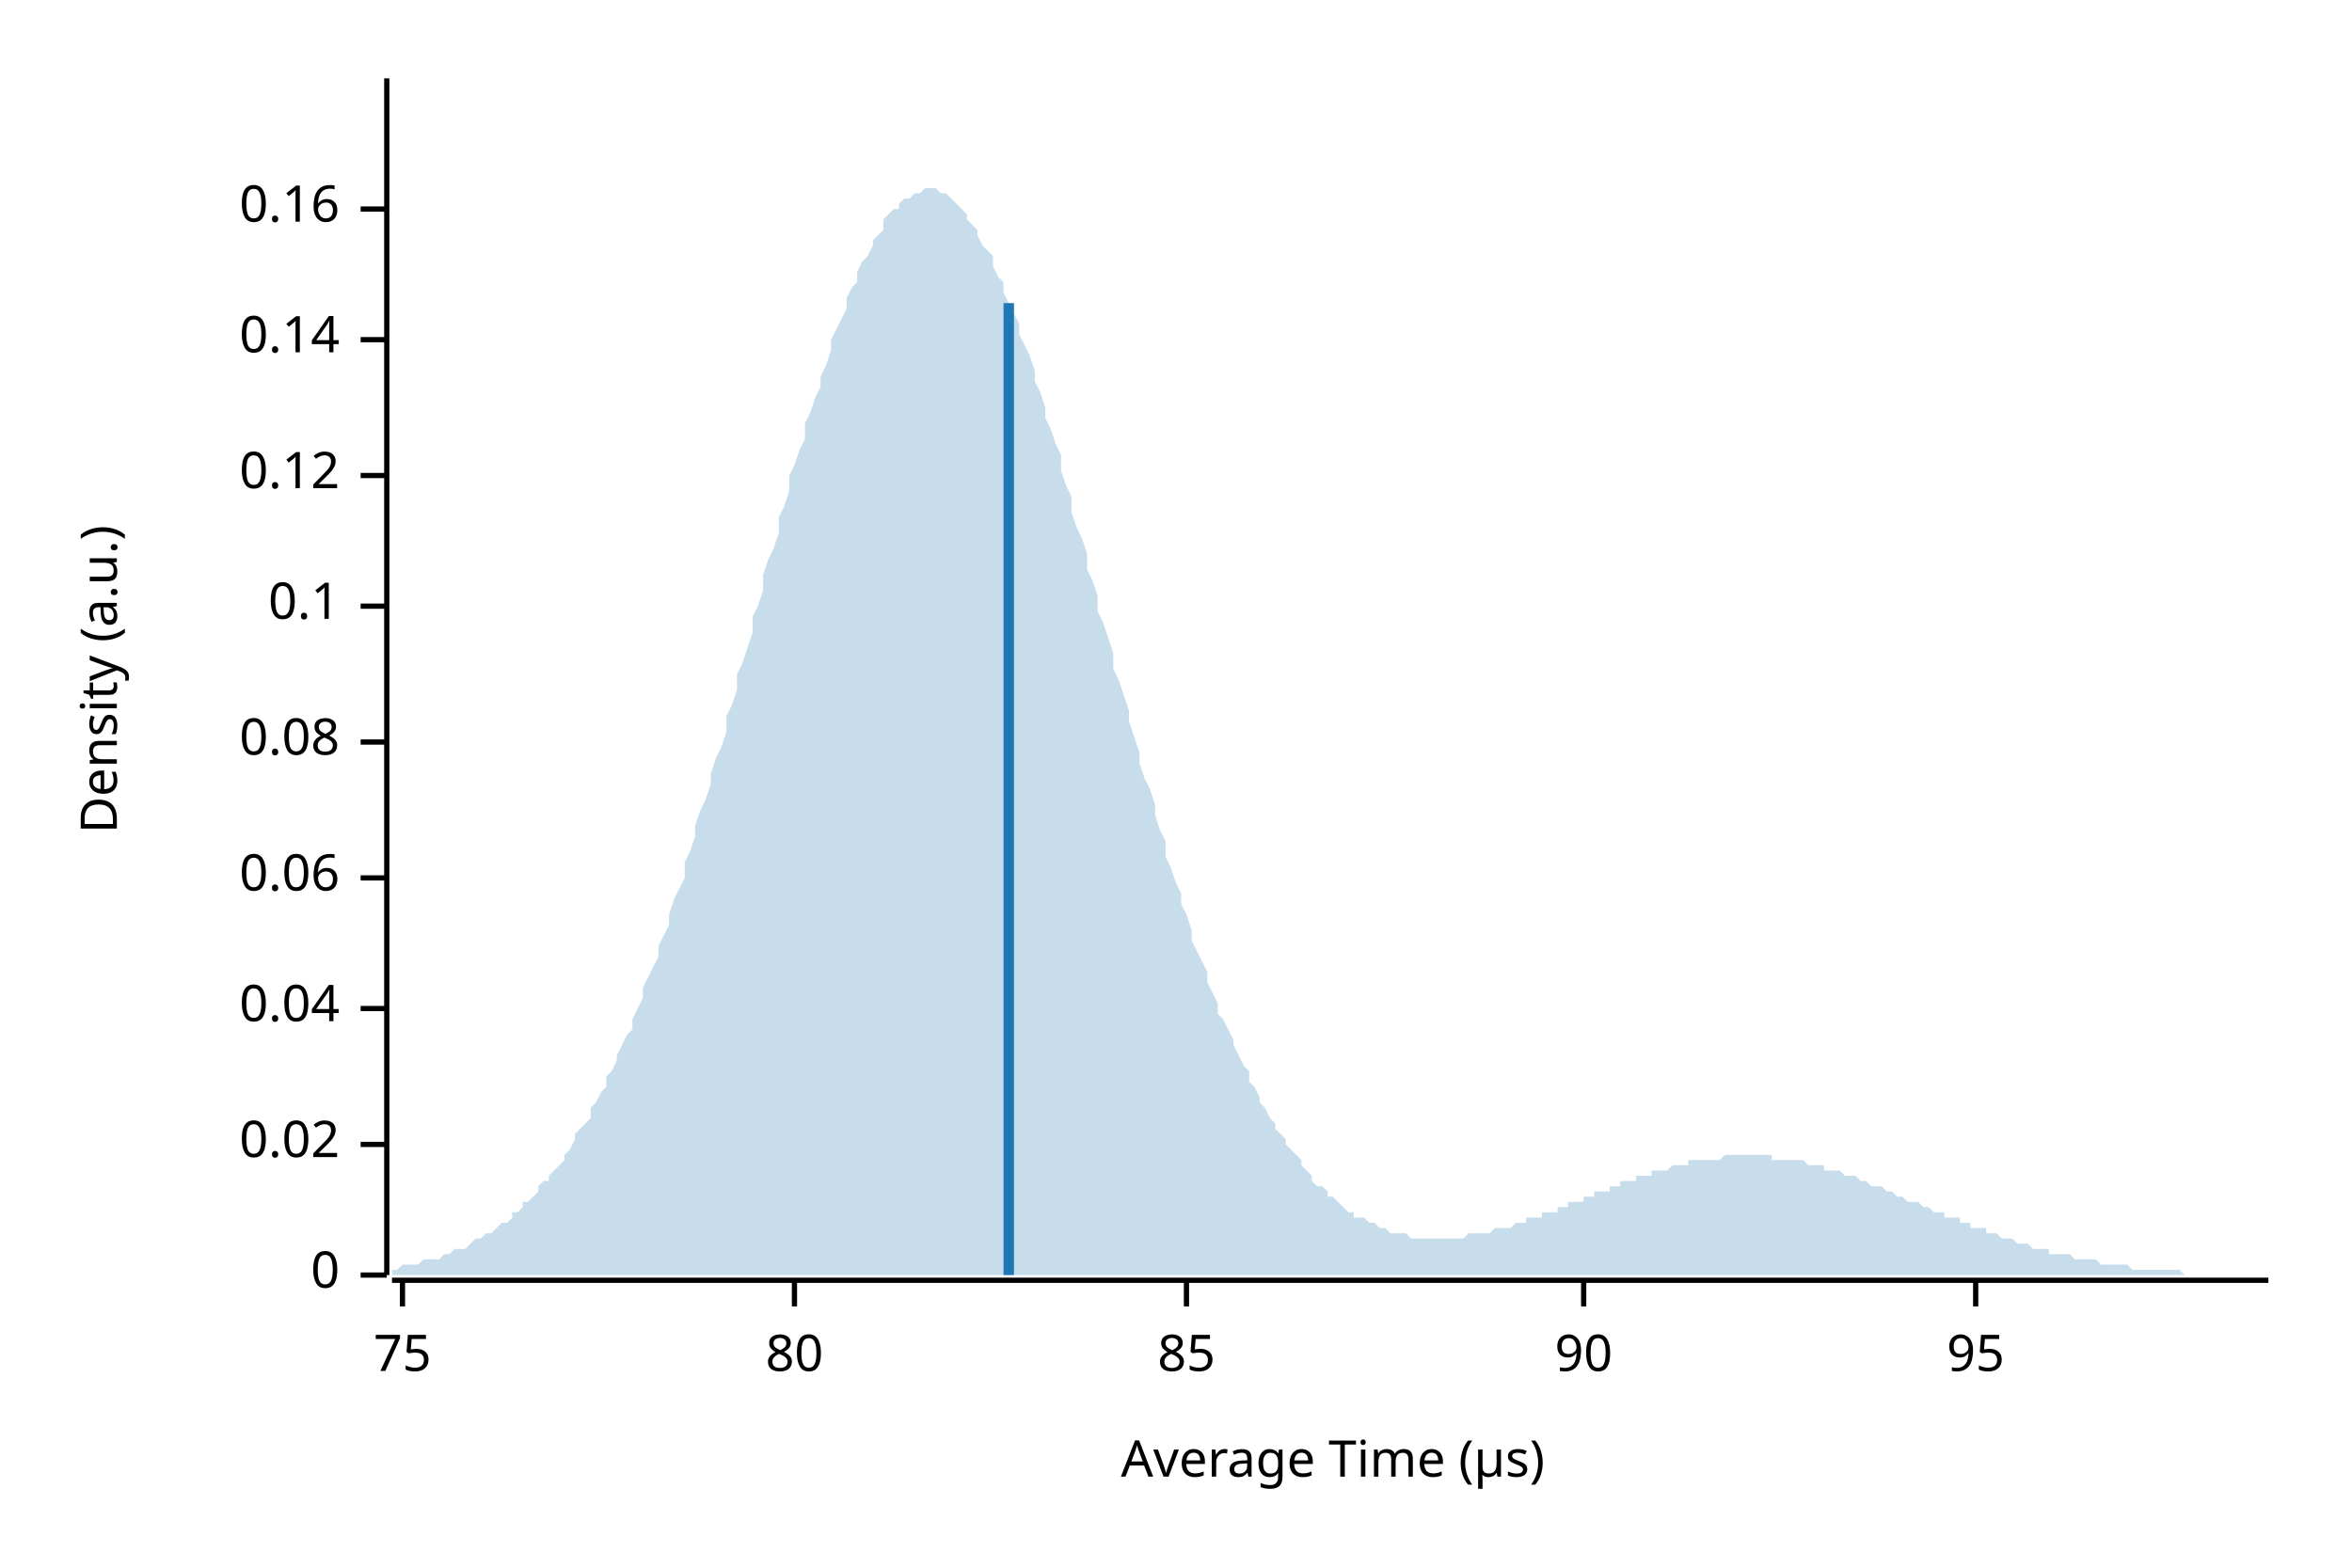
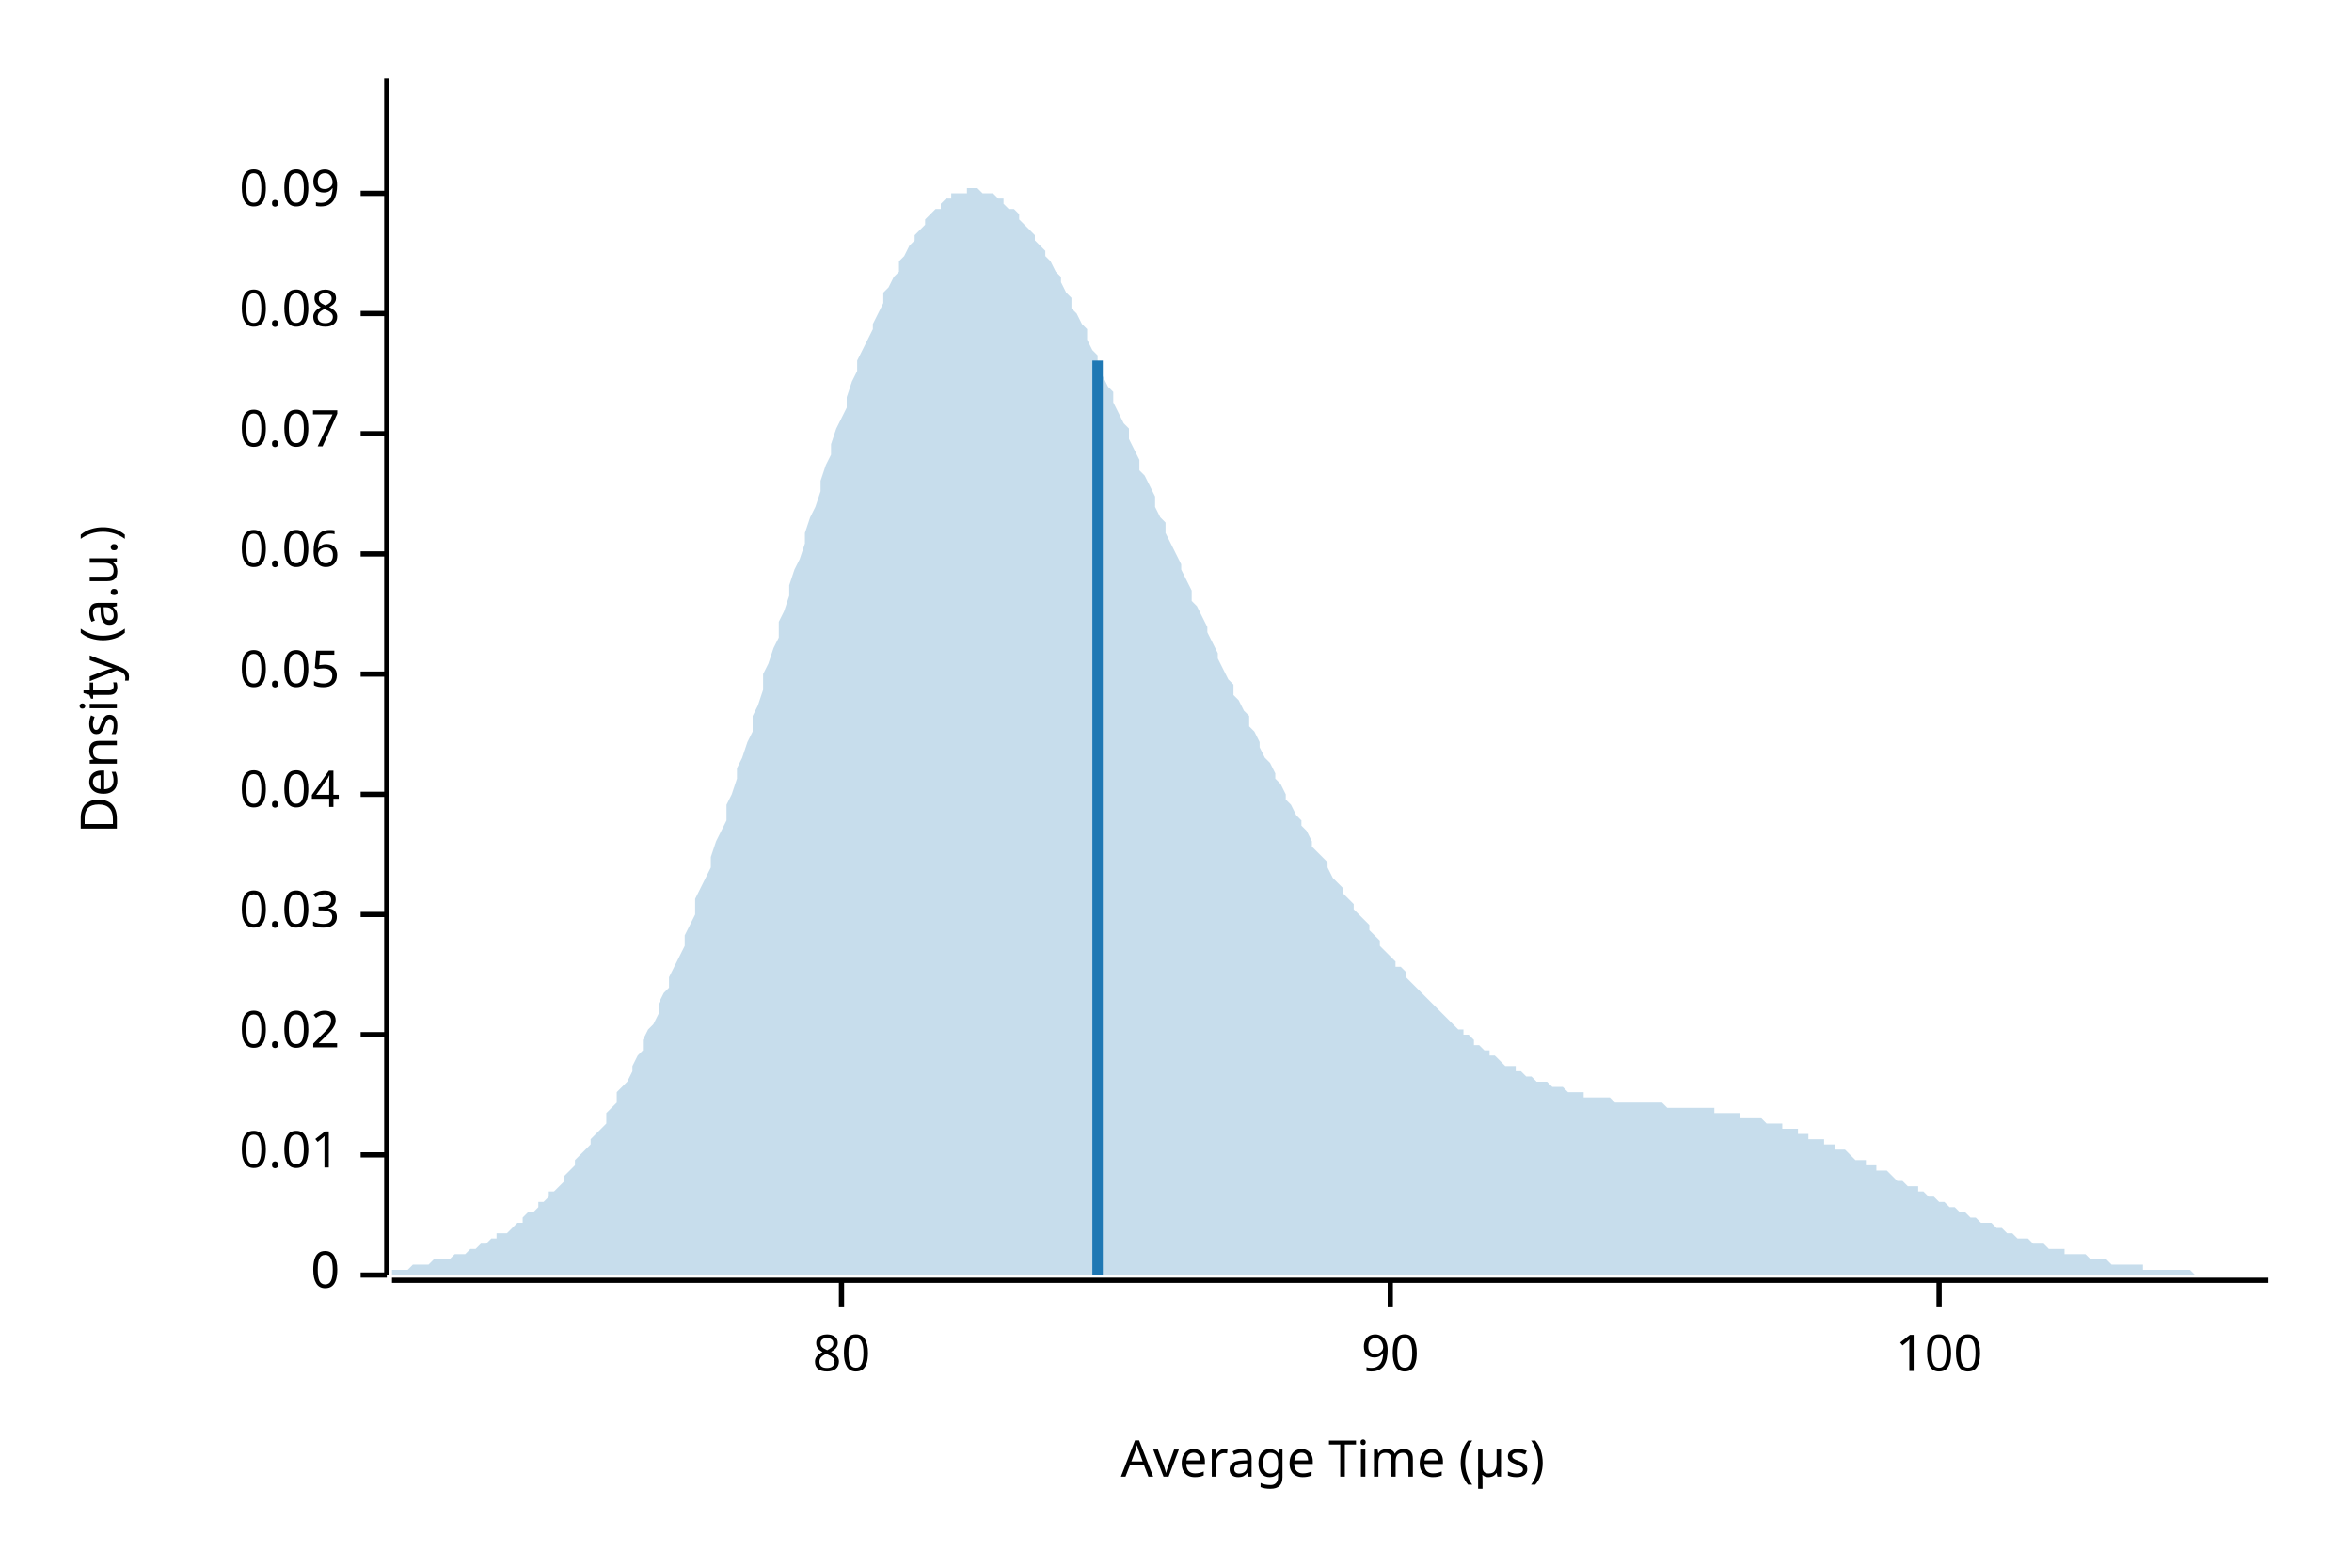
<svg xmlns="http://www.w3.org/2000/svg" width="450" height="300" viewBox="0 0 450 300">
  <text x="15" y="130" dy="0.76em" text-anchor="middle" font-family="sans-serif" font-size="9.677" opacity="1" fill="#000000" transform="rotate(270, 15, 130)">
Density (a.u.)
</text>
  <text x="255" y="285" dy="-0.5ex" text-anchor="middle" font-family="sans-serif" font-size="9.677" opacity="1" fill="#000000">
Average Time (µs)
</text>
  <polyline fill="none" opacity="1" stroke="#000000" stroke-width="1" points="74,15 74,244 " />
  <text x="65" y="244" dy="0.5ex" text-anchor="end" font-family="sans-serif" font-size="9.677" opacity="1" fill="#000000">
0
</text>
  <polyline fill="none" opacity="1" stroke="#000000" stroke-width="1" points="69,244 74,244 " />
-   <text x="65" y="219" dy="0.5ex" text-anchor="end" font-family="sans-serif" font-size="9.677" opacity="1" fill="#000000">
+   <text x="65" y="221" dy="0.5ex" text-anchor="end" font-family="sans-serif" font-size="9.677" opacity="1" fill="#000000">
+ 0.01
+ </text>
+   <polyline fill="none" opacity="1" stroke="#000000" stroke-width="1" points="69,221 74,221 " />
+   <text x="65" y="198" dy="0.5ex" text-anchor="end" font-family="sans-serif" font-size="9.677" opacity="1" fill="#000000">
0.02
</text>
-   <polyline fill="none" opacity="1" stroke="#000000" stroke-width="1" points="69,219 74,219 " />
-   <text x="65" y="193" dy="0.5ex" text-anchor="end" font-family="sans-serif" font-size="9.677" opacity="1" fill="#000000">
+   <polyline fill="none" opacity="1" stroke="#000000" stroke-width="1" points="69,198 74,198 " />
+   <text x="65" y="175" dy="0.5ex" text-anchor="end" font-family="sans-serif" font-size="9.677" opacity="1" fill="#000000">
+ 0.03
+ </text>
+   <polyline fill="none" opacity="1" stroke="#000000" stroke-width="1" points="69,175 74,175 " />
+   <text x="65" y="152" dy="0.5ex" text-anchor="end" font-family="sans-serif" font-size="9.677" opacity="1" fill="#000000">
0.04
</text>
-   <polyline fill="none" opacity="1" stroke="#000000" stroke-width="1" points="69,193 74,193 " />
-   <text x="65" y="168" dy="0.5ex" text-anchor="end" font-family="sans-serif" font-size="9.677" opacity="1" fill="#000000">
+   <polyline fill="none" opacity="1" stroke="#000000" stroke-width="1" points="69,152 74,152 " />
+   <text x="65" y="129" dy="0.5ex" text-anchor="end" font-family="sans-serif" font-size="9.677" opacity="1" fill="#000000">
+ 0.05
+ </text>
+   <polyline fill="none" opacity="1" stroke="#000000" stroke-width="1" points="69,129 74,129 " />
+   <text x="65" y="106" dy="0.5ex" text-anchor="end" font-family="sans-serif" font-size="9.677" opacity="1" fill="#000000">
0.06
</text>
-   <polyline fill="none" opacity="1" stroke="#000000" stroke-width="1" points="69,168 74,168 " />
-   <text x="65" y="142" dy="0.5ex" text-anchor="end" font-family="sans-serif" font-size="9.677" opacity="1" fill="#000000">
+   <polyline fill="none" opacity="1" stroke="#000000" stroke-width="1" points="69,106 74,106 " />
+   <text x="65" y="83" dy="0.5ex" text-anchor="end" font-family="sans-serif" font-size="9.677" opacity="1" fill="#000000">
+ 0.07
+ </text>
+   <polyline fill="none" opacity="1" stroke="#000000" stroke-width="1" points="69,83 74,83 " />
+   <text x="65" y="60" dy="0.5ex" text-anchor="end" font-family="sans-serif" font-size="9.677" opacity="1" fill="#000000">
0.08
</text>
-   <polyline fill="none" opacity="1" stroke="#000000" stroke-width="1" points="69,142 74,142 " />
-   <text x="65" y="116" dy="0.5ex" text-anchor="end" font-family="sans-serif" font-size="9.677" opacity="1" fill="#000000">
- 0.1
+   <polyline fill="none" opacity="1" stroke="#000000" stroke-width="1" points="69,60 74,60 " />
+   <text x="65" y="37" dy="0.5ex" text-anchor="end" font-family="sans-serif" font-size="9.677" opacity="1" fill="#000000">
+ 0.09
</text>
-   <polyline fill="none" opacity="1" stroke="#000000" stroke-width="1" points="69,116 74,116 " />
-   <text x="65" y="91" dy="0.5ex" text-anchor="end" font-family="sans-serif" font-size="9.677" opacity="1" fill="#000000">
- 0.12
- </text>
-   <polyline fill="none" opacity="1" stroke="#000000" stroke-width="1" points="69,91 74,91 " />
-   <text x="65" y="65" dy="0.5ex" text-anchor="end" font-family="sans-serif" font-size="9.677" opacity="1" fill="#000000">
- 0.14
- </text>
-   <polyline fill="none" opacity="1" stroke="#000000" stroke-width="1" points="69,65 74,65 " />
-   <text x="65" y="40" dy="0.5ex" text-anchor="end" font-family="sans-serif" font-size="9.677" opacity="1" fill="#000000">
- 0.16
- </text>
-   <polyline fill="none" opacity="1" stroke="#000000" stroke-width="1" points="69,40 74,40 " />
+   <polyline fill="none" opacity="1" stroke="#000000" stroke-width="1" points="69,37 74,37 " />
  <polyline fill="none" opacity="1" stroke="#000000" stroke-width="1" points="75,245 434,245 " />
-   <text x="77" y="255" dy="0.76em" text-anchor="middle" font-family="sans-serif" font-size="9.677" opacity="1" fill="#000000">
- 75
- </text>
-   <polyline fill="none" opacity="1" stroke="#000000" stroke-width="1" points="77,245 77,250 " />
-   <text x="152" y="255" dy="0.76em" text-anchor="middle" font-family="sans-serif" font-size="9.677" opacity="1" fill="#000000">
+   <text x="161" y="255" dy="0.76em" text-anchor="middle" font-family="sans-serif" font-size="9.677" opacity="1" fill="#000000">
80
</text>
-   <polyline fill="none" opacity="1" stroke="#000000" stroke-width="1" points="152,245 152,250 " />
-   <text x="227" y="255" dy="0.76em" text-anchor="middle" font-family="sans-serif" font-size="9.677" opacity="1" fill="#000000">
- 85
- </text>
-   <polyline fill="none" opacity="1" stroke="#000000" stroke-width="1" points="227,245 227,250 " />
-   <text x="303" y="255" dy="0.76em" text-anchor="middle" font-family="sans-serif" font-size="9.677" opacity="1" fill="#000000">
+   <polyline fill="none" opacity="1" stroke="#000000" stroke-width="1" points="161,245 161,250 " />
+   <text x="266" y="255" dy="0.76em" text-anchor="middle" font-family="sans-serif" font-size="9.677" opacity="1" fill="#000000">
90
</text>
-   <polyline fill="none" opacity="1" stroke="#000000" stroke-width="1" points="303,245 303,250 " />
-   <text x="378" y="255" dy="0.76em" text-anchor="middle" font-family="sans-serif" font-size="9.677" opacity="1" fill="#000000">
- 95
+   <polyline fill="none" opacity="1" stroke="#000000" stroke-width="1" points="266,245 266,250 " />
+   <text x="371" y="255" dy="0.76em" text-anchor="middle" font-family="sans-serif" font-size="9.677" opacity="1" fill="#000000">
+ 100
</text>
-   <polyline fill="none" opacity="1" stroke="#000000" stroke-width="1" points="378,245 378,250 " />
-   <polygon opacity="0.25" fill="#1F78B4" points="75,243 75,243 76,243 77,242 77,242 78,242 79,242 80,242 80,242 81,241 82,241 82,241 83,241 84,241 85,240 85,240 86,240 87,239 87,239 88,239 89,239 90,238 90,238 91,237 92,237 92,237 93,236 94,236 95,235 95,235 96,234 97,234 98,233 98,232 99,232 100,231 100,230 101,230 102,229 103,228 103,227 104,226 105,226 105,225 106,224 107,223 108,222 108,221 109,220 110,218 110,217 111,216 112,215 113,214 113,212 114,211 115,209 116,208 116,206 117,205 118,203 118,202 119,200 120,198 121,197 121,195 122,193 123,191 123,189 124,187 125,185 126,183 126,181 127,179 128,177 128,175 129,172 130,170 131,168 131,165 132,163 133,160 133,158 134,155 135,153 136,150 136,148 137,145 138,143 139,140 139,137 140,135 141,132 141,129 142,127 143,124 144,121 144,118 145,116 146,113 146,110 147,107 148,105 149,102 149,99 150,97 151,94 151,91 152,89 153,86 154,84 154,81 155,79 156,76 157,74 157,72 158,70 159,67 159,65 160,63 161,61 162,59 162,57 163,55 164,54 164,52 165,50 166,49 167,47 167,46 168,45 169,44 169,42 170,41 171,40 172,40 172,39 173,38 174,38 175,37 175,37 176,37 177,36 177,36 178,36 179,36 180,37 180,37 181,37 182,38 182,38 183,39 184,40 185,41 185,42 186,43 187,44 187,45 188,47 189,48 190,49 190,51 191,53 192,54 192,56 193,58 194,60 195,62 195,64 196,66 197,68 198,71 198,73 199,75 200,78 200,80 201,82 202,85 203,87 203,90 204,93 205,95 205,98 206,101 207,103 208,106 208,109 209,111 210,114 210,117 211,119 212,122 213,125 213,128 214,130 215,133 216,136 216,138 217,141 218,144 218,146 219,149 220,151 221,154 221,156 222,159 223,161 223,164 224,166 225,169 226,171 226,173 227,175 228,178 228,180 229,182 230,184 231,186 231,188 232,190 233,192 233,194 234,195 235,197 236,199 236,200 237,202 238,204 239,205 239,207 240,208 241,210 241,211 242,212 243,214 244,215 244,216 245,217 246,218 246,219 247,220 248,221 249,222 249,223 250,224 251,225 251,226 252,227 253,227 254,228 254,229 255,229 256,230 257,231 257,231 258,232 259,232 259,233 260,233 261,233 262,234 262,234 263,234 264,235 264,235 265,235 266,236 267,236 267,236 268,236 269,236 269,236 270,237 271,237 272,237 272,237 273,237 274,237 275,237 275,237 276,237 277,237 277,237 278,237 279,237 280,237 280,237 281,236 282,236 282,236 283,236 284,236 285,236 285,236 286,235 287,235 287,235 288,235 289,235 290,234 290,234 291,234 292,234 292,233 293,233 294,233 295,233 295,232 296,232 297,232 298,232 298,231 299,231 300,231 300,230 301,230 302,230 303,230 303,229 304,229 305,229 305,228 306,228 307,228 308,228 308,227 309,227 310,227 310,226 311,226 312,226 313,226 313,225 314,225 315,225 316,225 316,224 317,224 318,224 318,224 319,224 320,223 321,223 321,223 322,223 323,223 323,222 324,222 325,222 326,222 326,222 327,222 328,222 328,222 329,222 330,221 331,221 331,221 332,221 333,221 333,221 334,221 335,221 336,221 336,221 337,221 338,221 339,221 339,222 340,222 341,222 341,222 342,222 343,222 344,222 344,222 345,222 346,223 346,223 347,223 348,223 349,223 349,224 350,224 351,224 351,224 352,224 353,225 354,225 354,225 355,225 356,226 357,226 357,226 358,227 359,227 359,227 360,227 361,228 362,228 362,228 363,229 364,229 364,229 365,230 366,230 367,230 367,230 368,231 369,231 369,231 370,232 371,232 372,232 372,233 373,233 374,233 375,233 375,234 376,234 377,234 377,235 378,235 379,235 380,235 380,236 381,236 382,236 382,236 383,237 384,237 385,237 385,237 386,238 387,238 387,238 388,238 389,239 390,239 390,239 391,239 392,239 392,240 393,240 394,240 395,240 395,240 396,240 397,241 398,241 398,241 399,241 400,241 400,241 401,241 402,242 403,242 403,242 404,242 405,242 405,242 406,242 407,242 408,243 408,243 409,243 410,243 410,243 411,243 412,243 413,243 413,243 414,243 415,243 416,243 416,243 417,243 418,244 418,244 419,244 420,244 421,244 421,244 422,244 423,244 423,244 424,244 425,244 426,244 426,244 427,244 428,244 428,244 429,244 430,244 431,244 431,244 432,244 433,244 434,244 434,244 75,244 " />
-   <polyline fill="none" opacity="1" stroke="#1F78B4" stroke-width="2" points="193,244 193,58 " />
+   <polyline fill="none" opacity="1" stroke="#000000" stroke-width="1" points="371,245 371,250 " />
+   <polygon opacity="0.25" fill="#1F78B4" points="75,243 75,243 76,243 77,243 77,243 78,243 79,242 80,242 80,242 81,242 82,242 82,242 83,241 84,241 85,241 85,241 86,241 87,240 87,240 88,240 89,240 90,239 90,239 91,239 92,238 92,238 93,238 94,237 95,237 95,236 96,236 97,236 98,235 98,235 99,234 100,234 100,233 101,232 102,232 103,231 103,230 104,230 105,229 105,228 106,228 107,227 108,226 108,225 109,224 110,223 110,222 111,221 112,220 113,219 113,218 114,217 115,216 116,215 116,213 117,212 118,211 118,209 119,208 120,207 121,205 121,204 122,202 123,201 123,199 124,197 125,196 126,194 126,192 127,190 128,189 128,187 129,185 130,183 131,181 131,179 132,177 133,175 133,172 134,170 135,168 136,166 136,164 137,161 138,159 139,157 139,154 140,152 141,149 141,147 142,145 143,142 144,140 144,137 145,135 146,132 146,129 147,127 148,124 149,122 149,119 150,117 151,114 151,112 152,109 153,107 154,104 154,102 155,99 156,97 157,94 157,92 158,89 159,87 159,85 160,82 161,80 162,78 162,76 163,73 164,71 164,69 165,67 166,65 167,63 167,62 168,60 169,58 169,56 170,55 171,53 172,52 172,50 173,49 174,47 175,46 175,45 176,44 177,43 177,42 178,41 179,40 180,40 180,39 181,38 182,38 182,37 183,37 184,37 185,37 185,36 186,36 187,36 187,36 188,37 189,37 190,37 190,37 191,38 192,38 192,39 193,40 194,40 195,41 195,42 196,43 197,44 198,45 198,46 199,47 200,48 200,49 201,50 202,52 203,53 203,54 204,56 205,57 205,59 206,60 207,62 208,63 208,65 209,67 210,68 210,70 211,72 212,74 213,75 213,77 214,79 215,81 216,82 216,84 217,86 218,88 218,90 219,91 220,93 221,95 221,97 222,99 223,100 223,102 224,104 225,106 226,108 226,109 227,111 228,113 228,115 229,116 230,118 231,120 231,121 232,123 233,125 233,126 234,128 235,130 236,131 236,133 237,134 238,136 239,137 239,139 240,140 241,142 241,143 242,145 243,146 244,148 244,149 245,150 246,152 246,153 247,154 248,156 249,157 249,158 250,159 251,161 251,162 252,163 253,164 254,165 254,166 255,168 256,169 257,170 257,171 258,172 259,173 259,174 260,175 261,176 262,177 262,178 263,179 264,180 264,181 265,182 266,183 267,184 267,185 268,185 269,186 269,187 270,188 271,189 272,190 272,190 273,191 274,192 275,193 275,193 276,194 277,195 277,195 278,196 279,197 280,197 280,198 281,198 282,199 282,200 283,200 284,201 285,201 285,202 286,202 287,203 287,203 288,204 289,204 290,204 290,205 291,205 292,206 292,206 293,206 294,207 295,207 295,207 296,207 297,208 298,208 298,208 299,208 300,209 300,209 301,209 302,209 303,209 303,210 304,210 305,210 305,210 306,210 307,210 308,210 308,210 309,211 310,211 310,211 311,211 312,211 313,211 313,211 314,211 315,211 316,211 316,211 317,211 318,211 318,211 319,212 320,212 321,212 321,212 322,212 323,212 323,212 324,212 325,212 326,212 326,212 327,212 328,212 328,213 329,213 330,213 331,213 331,213 332,213 333,213 333,214 334,214 335,214 336,214 336,214 337,214 338,215 339,215 339,215 340,215 341,215 341,216 342,216 343,216 344,216 344,217 345,217 346,217 346,218 347,218 348,218 349,218 349,219 350,219 351,219 351,220 352,220 353,220 354,221 354,221 355,222 356,222 357,222 357,223 358,223 359,223 359,224 360,224 361,224 362,225 362,225 363,226 364,226 364,226 365,227 366,227 367,227 367,228 368,228 369,229 369,229 370,229 371,230 372,230 372,230 373,231 374,231 375,232 375,232 376,232 377,233 377,233 378,233 379,234 380,234 380,234 381,234 382,235 382,235 383,235 384,236 385,236 385,236 386,237 387,237 387,237 388,237 389,238 390,238 390,238 391,238 392,239 392,239 393,239 394,239 395,239 395,240 396,240 397,240 398,240 398,240 399,240 400,241 400,241 401,241 402,241 403,241 403,241 404,242 405,242 405,242 406,242 407,242 408,242 408,242 409,242 410,242 410,243 411,243 412,243 413,243 413,243 414,243 415,243 416,243 416,243 417,243 418,243 418,243 419,243 420,244 421,244 421,244 422,244 423,244 423,244 424,244 425,244 426,244 426,244 427,244 428,244 428,244 429,244 430,244 431,244 431,244 432,244 433,244 434,244 434,244 75,244 " />
+   <polyline fill="none" opacity="1" stroke="#1F78B4" stroke-width="2" points="210,244 210,69 " />
</svg>
